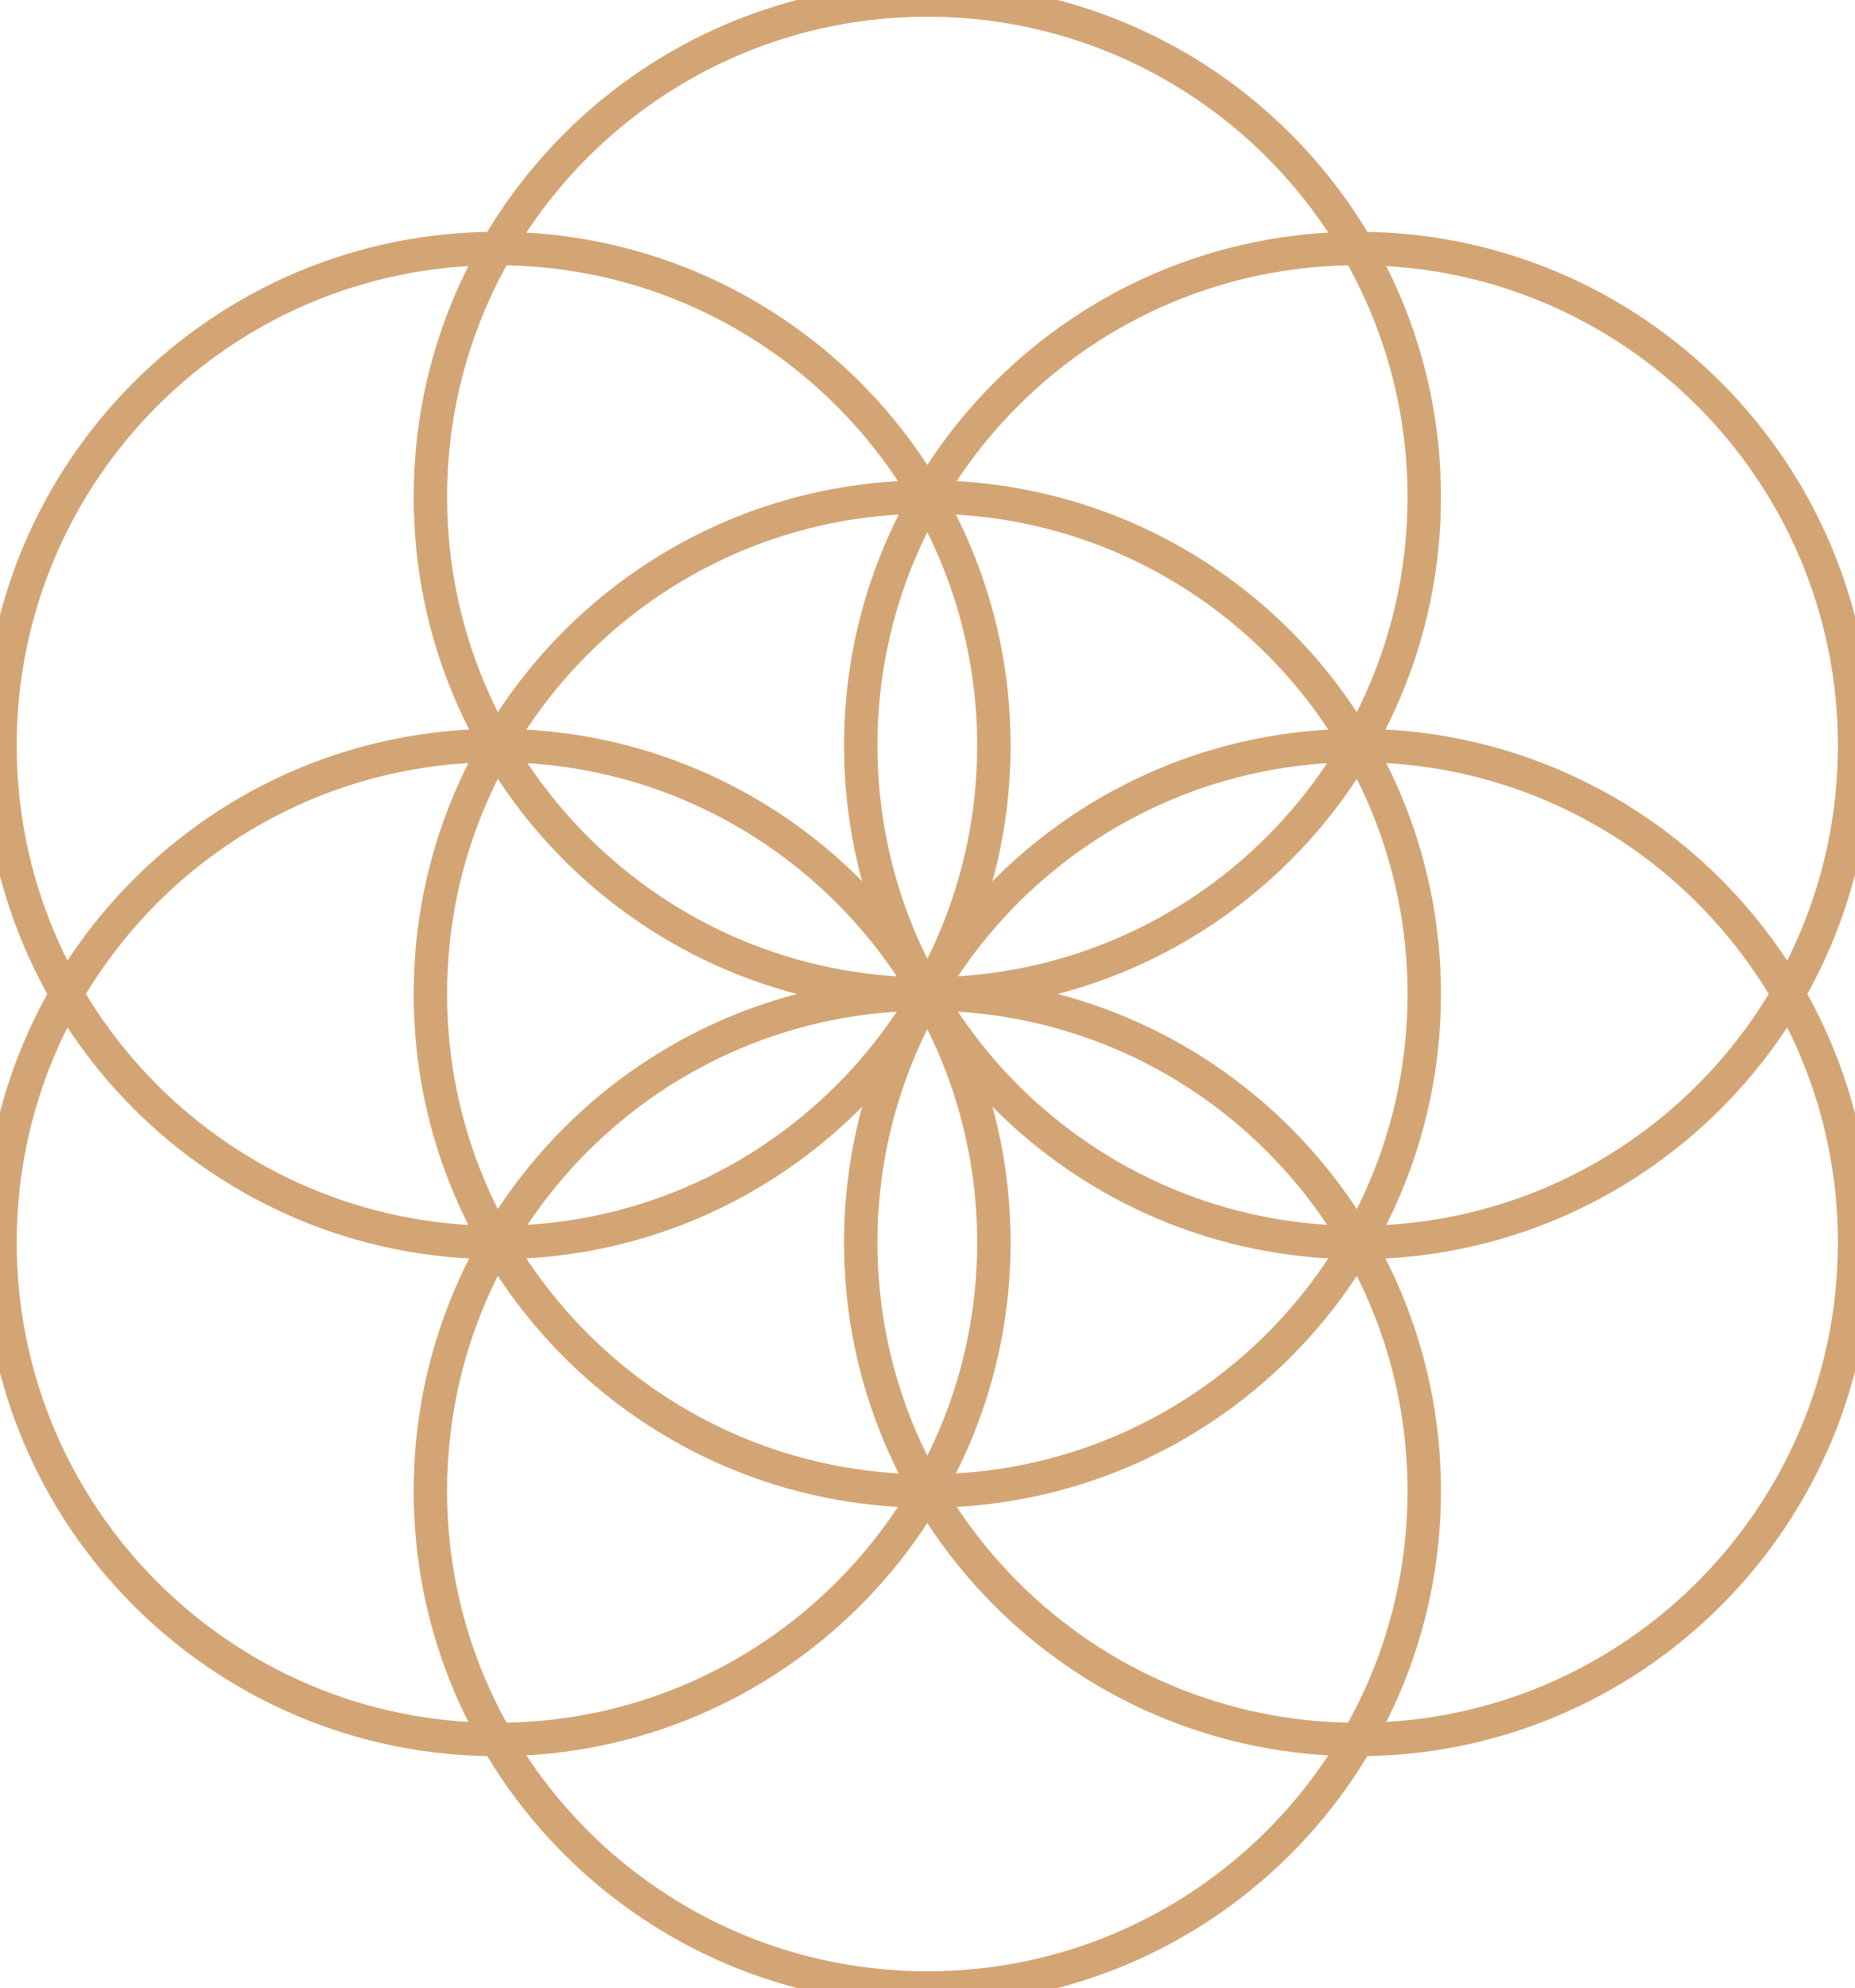
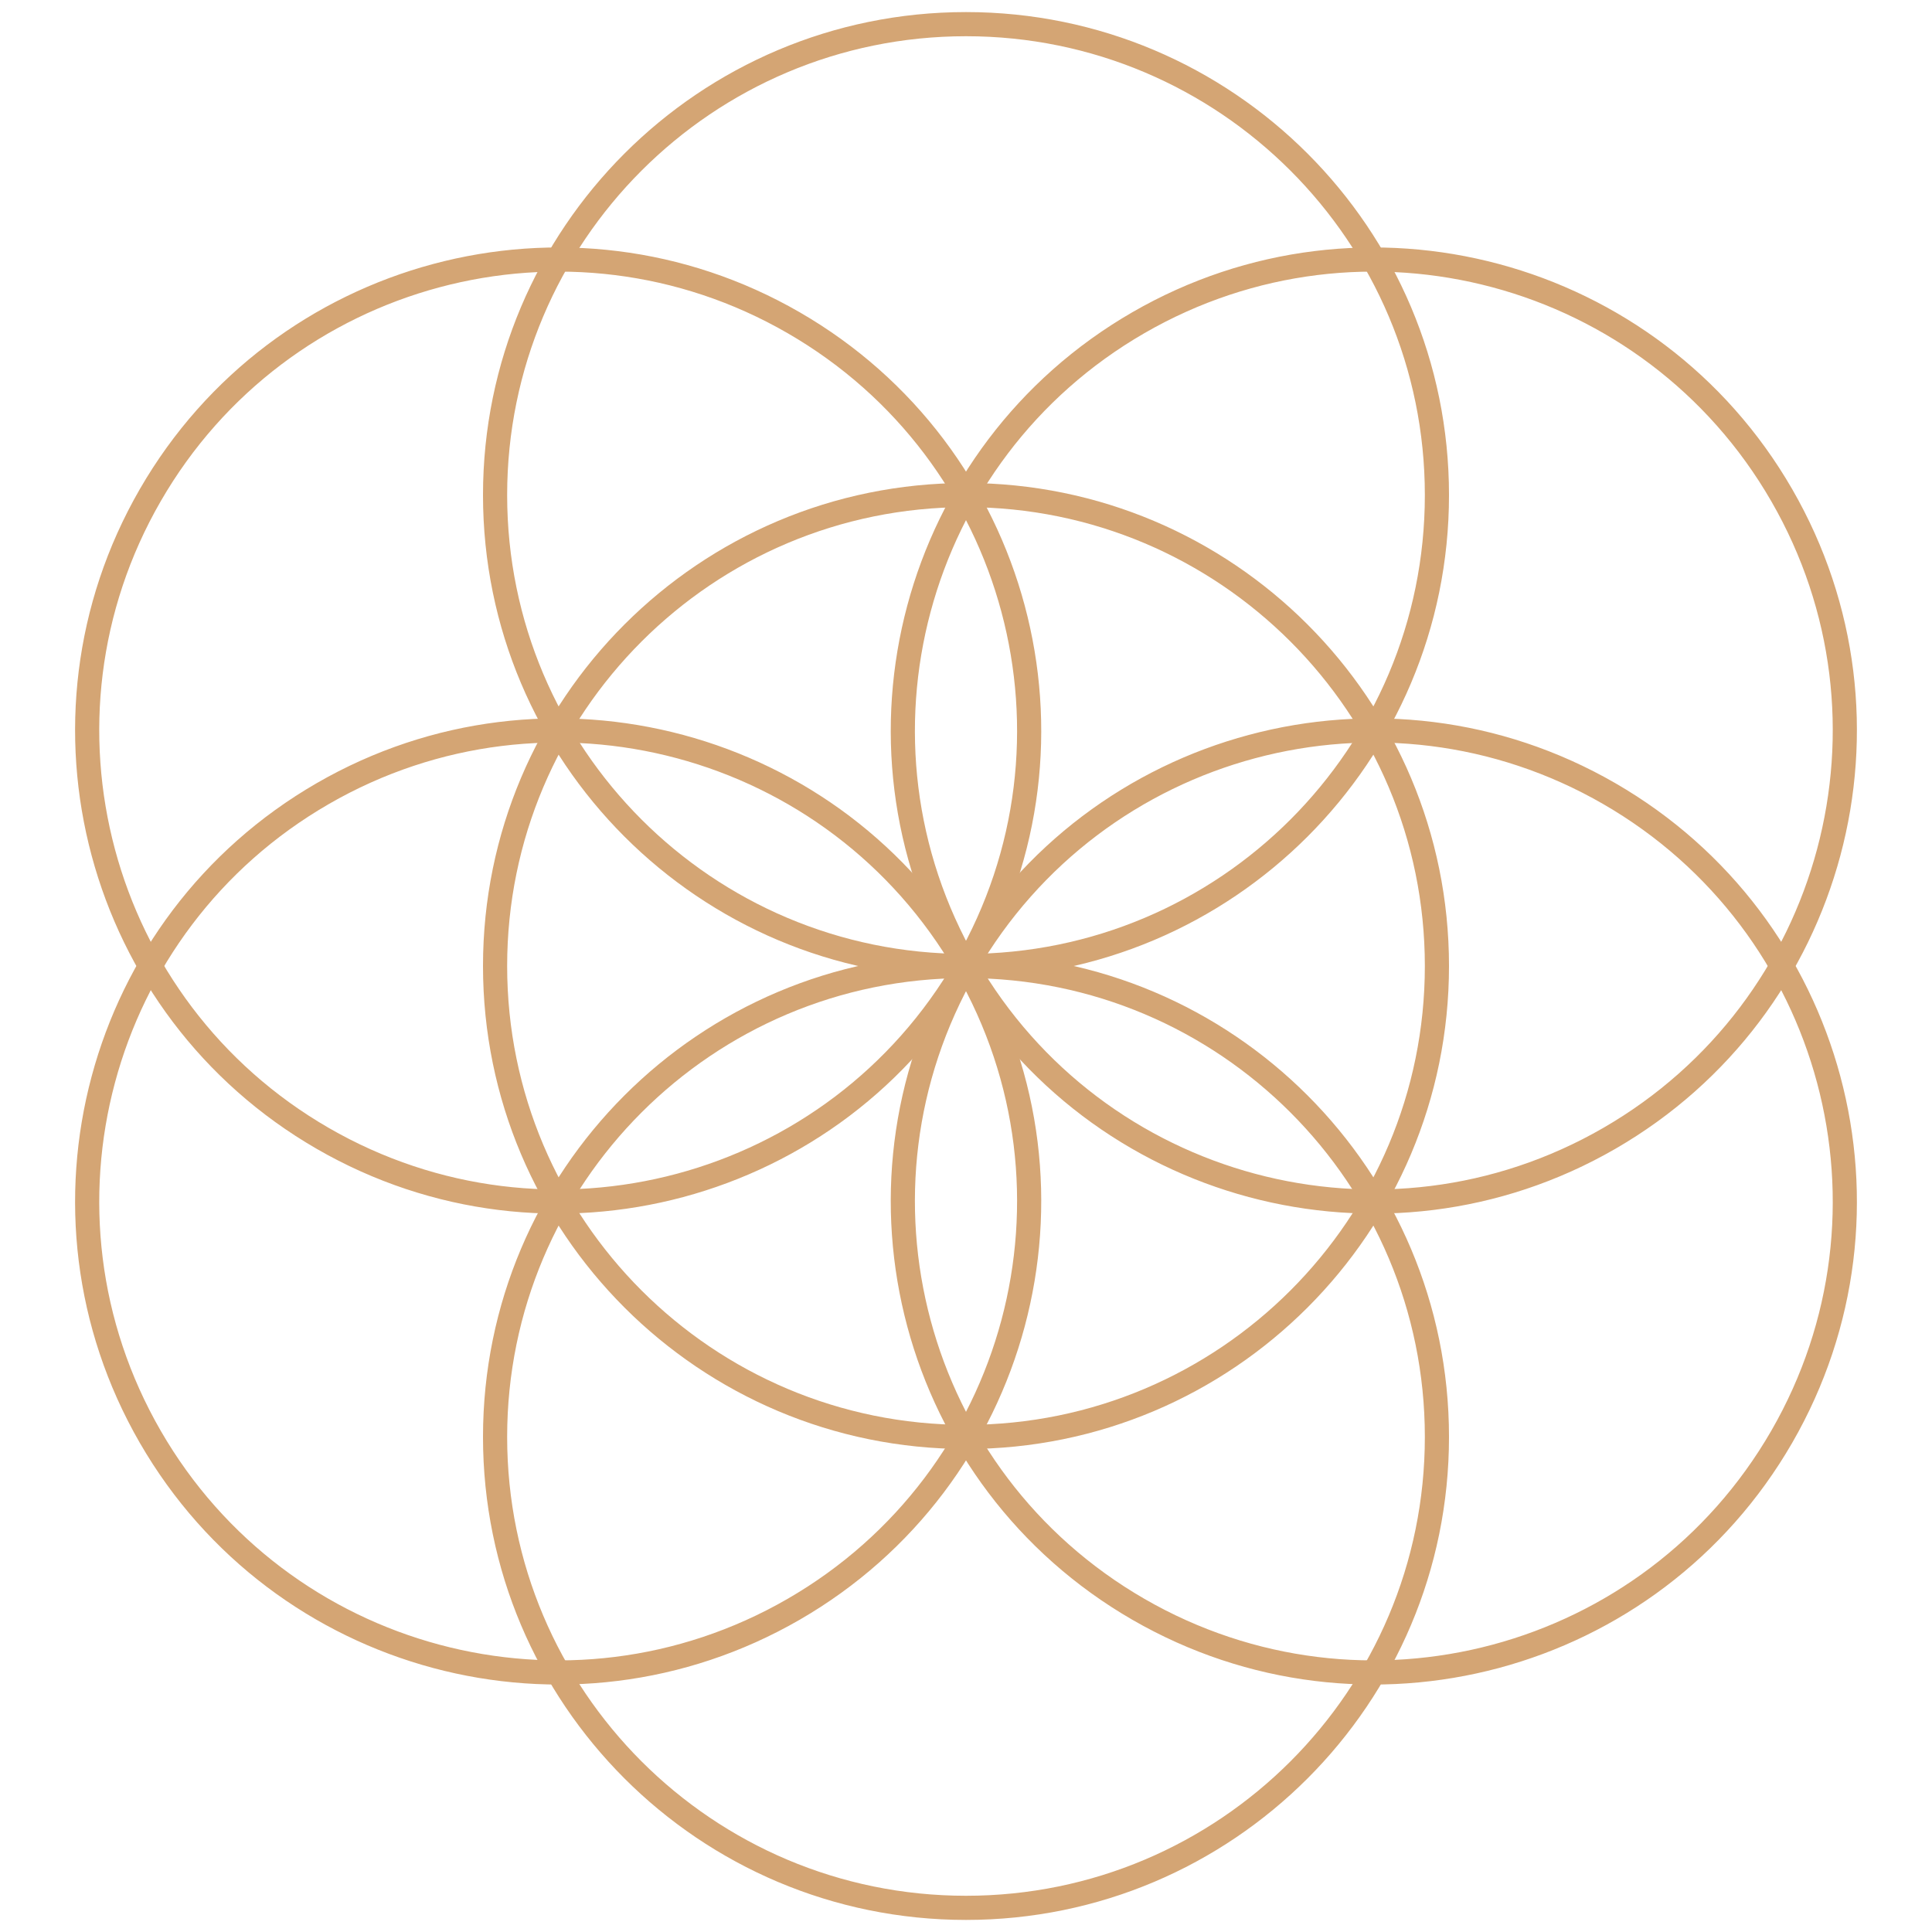
- <svg xmlns="http://www.w3.org/2000/svg" width="291.1mm" height="312mm" viewBox="-145.55 -156 291.1 312" version="1.1" style="stroke-linecap:round;stroke-linejoin:round;fill:none">
-   <g transform="scale(1,-1)">
-     <circle cx="6.394884621840902e-14" cy="-78" r="78" style="stroke:#d4a574;stroke-width:5.25;" />
-     <circle cx="67.55" cy="-39" r="78" style="stroke:#d4a574;stroke-width:5.25;" />
-     <circle cx="7.105427357601002e-15" cy="-2.842170943040401e-14" r="78" style="stroke:#d4a574;stroke-width:5.25;" />
-     <circle cx="67.55" cy="39" r="78" style="stroke:#d4a574;stroke-width:5.25;" />
-     <circle cx="-67.55" cy="-39" r="78" style="stroke:#d4a574;stroke-width:5.25;" />
-     <circle cx="-67.55" cy="39" r="78" style="stroke:#d4a574;stroke-width:5.25;" />
-     <circle cx="-1.0658141036401503e-13" cy="78" r="78" style="stroke:#d4a574;stroke-width:5.25;" />
+ <svg xmlns="http://www.w3.org/2000/svg" xmlns:xlink="http://www.w3.org/1999/xlink" width="320mm" height="320mm" viewBox="-160 -160 320 320" version="1.1">
+   <style type="text/css">
+         svg {
+             stroke-linecap: round;
+             stroke-linejoin: round;
+             fill: none;
+         }
+ 
+         circle {
+             stroke: #d4a574;
+             stroke-width: 4;
+         }
+     </style>
+   <defs>
+     <circle id="c0" cx="0" cy="0" r="78" />
+   </defs>
+   <g>
+     <use xlink:href="#c0" />
+     <use xlink:href="#c0" transform="rotate(030) translate(78,0)" />
+     <use xlink:href="#c0" transform="rotate(090) translate(78,0)" />
+     <use xlink:href="#c0" transform="rotate(150) translate(78,0)" />
+     <use xlink:href="#c0" transform="rotate(210) translate(78,0)" />
+     <use xlink:href="#c0" transform="rotate(270) translate(78,0)" />
+     <use xlink:href="#c0" transform="rotate(330) translate(78,0)" />
  </g>
</svg>
